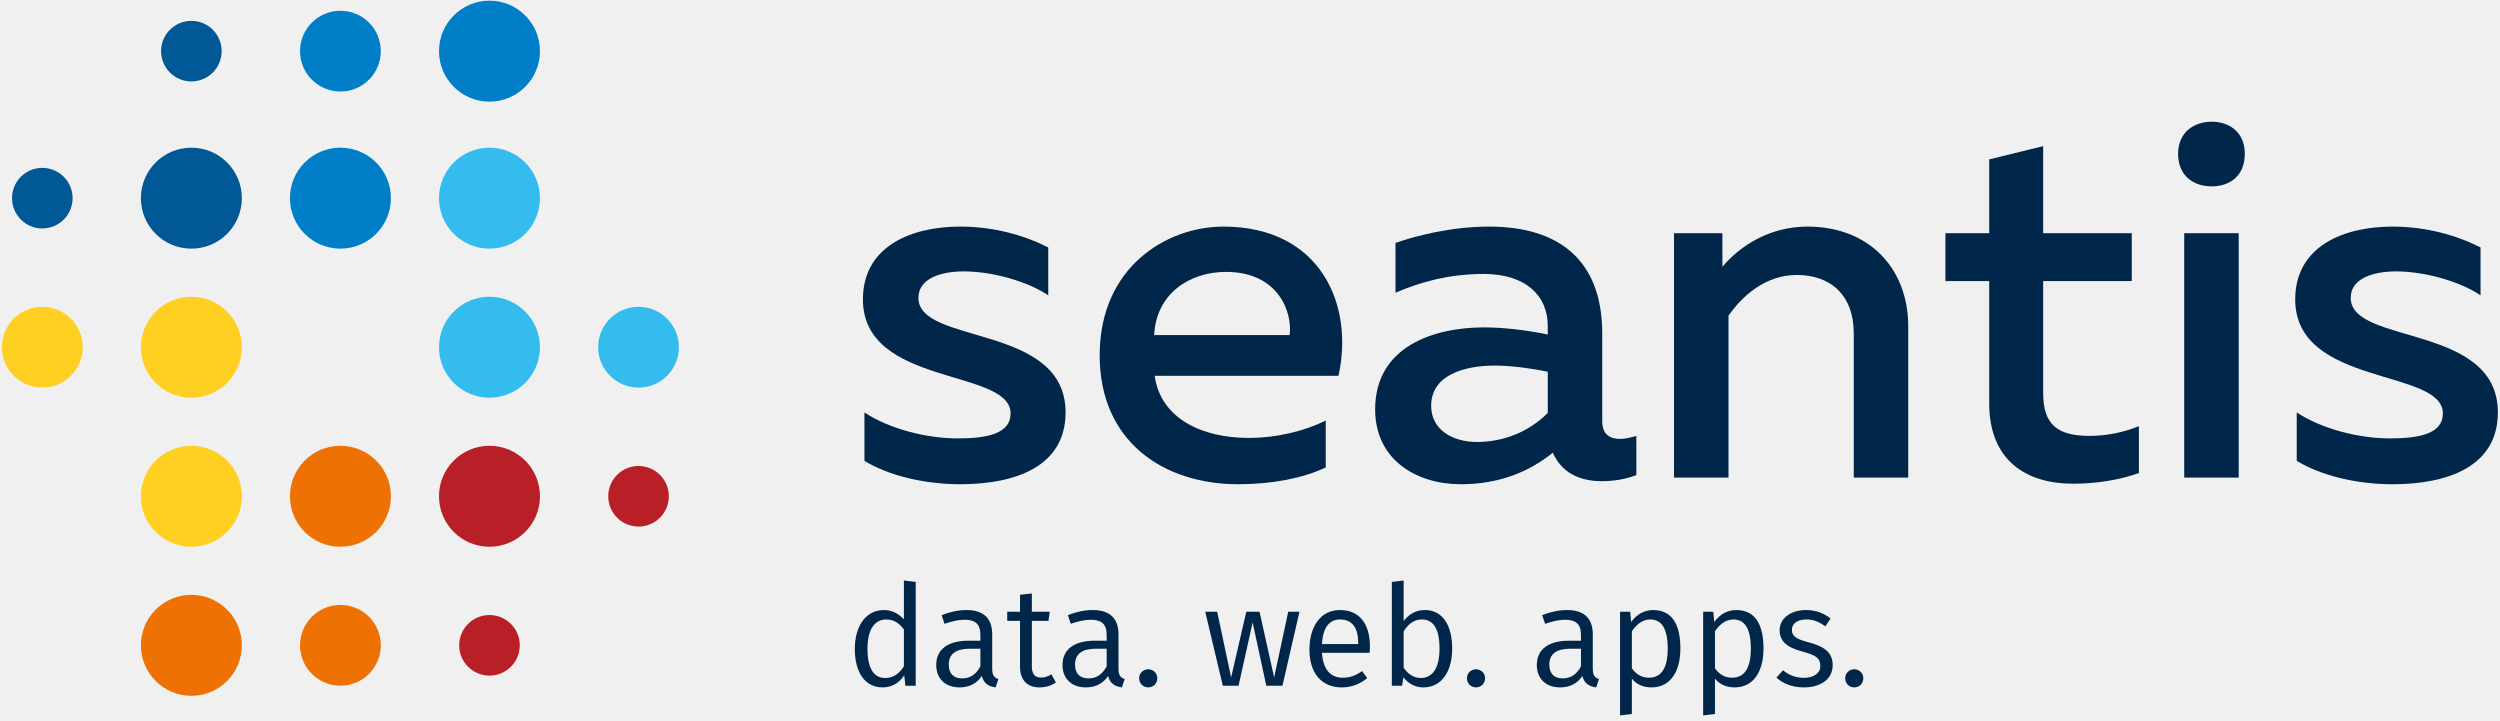
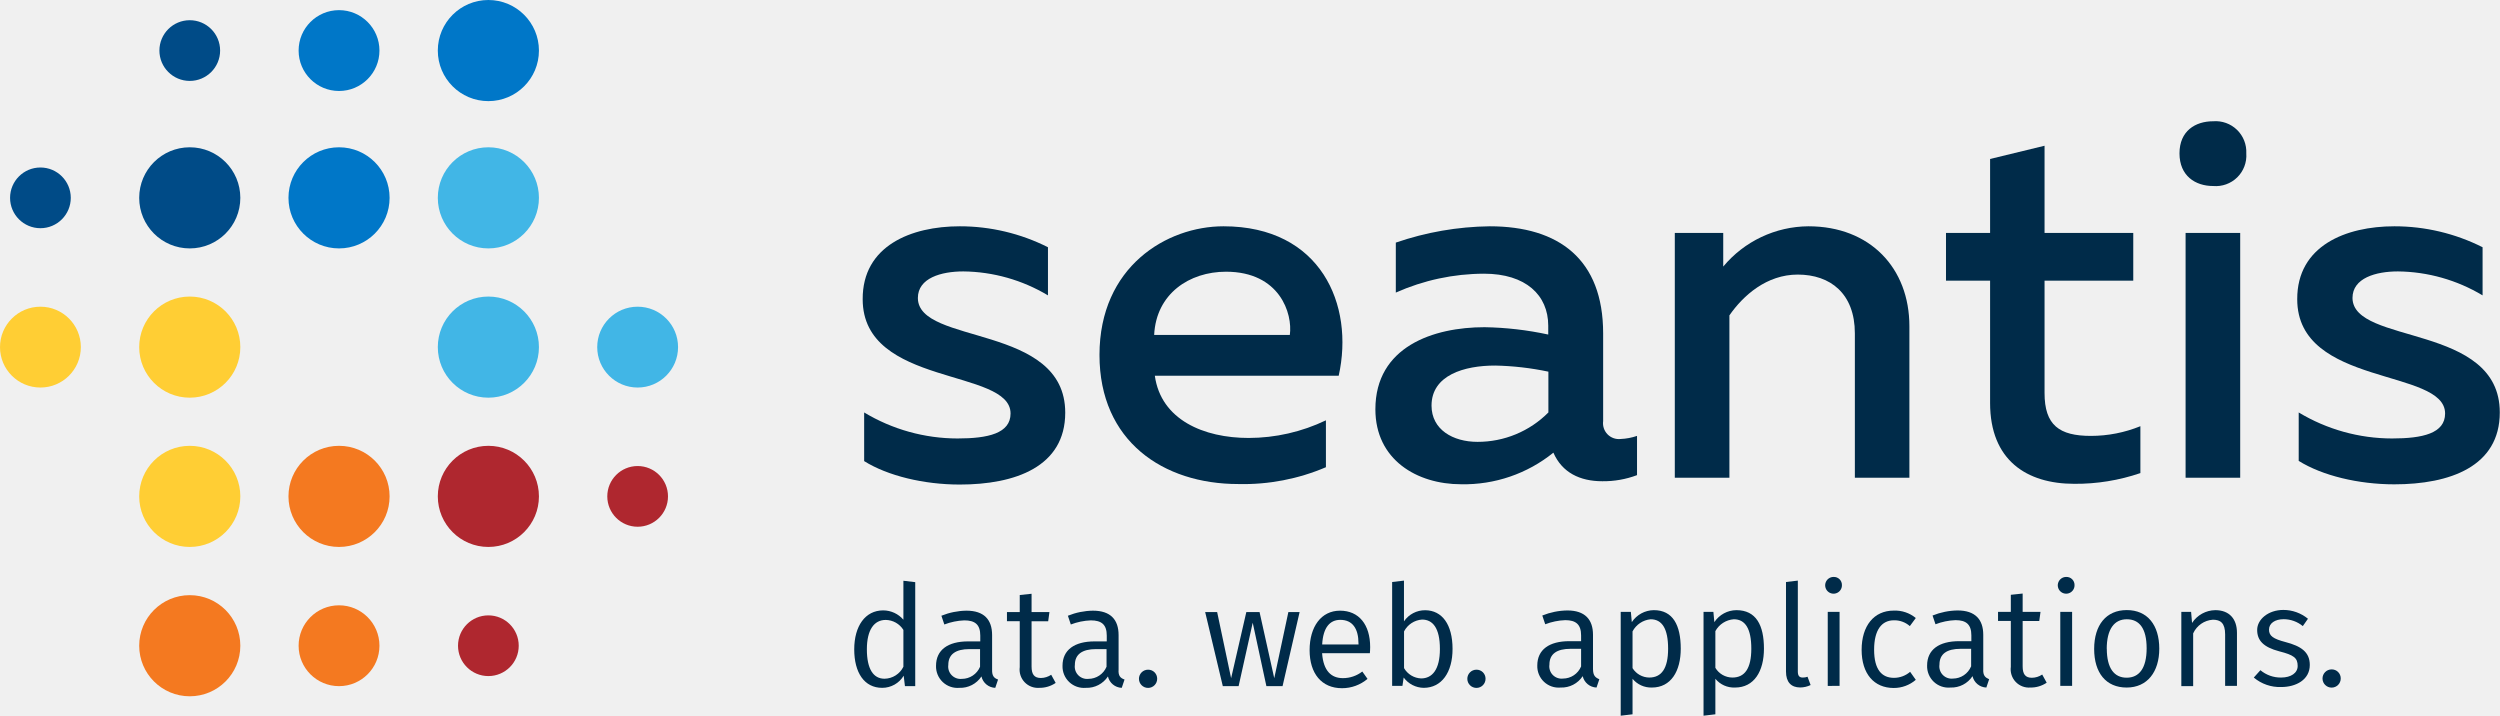
- <svg xmlns="http://www.w3.org/2000/svg" xmlns:xlink="http://www.w3.org/1999/xlink" width="465px" height="134px" viewBox="0 0 465 134" version="1.1">
+ <svg xmlns="http://www.w3.org/2000/svg" id="Ebene_1" data-name="Ebene 1" viewBox="0 0 340.16 97.36">
  <defs>
-     <polygon id="path-1" points="0.667 136.667 467.333 136.667 467.333 0.667 0.667 0.667" />
+     <style>.cls-1{fill:#004b87;}.cls-2{fill:#0077c8;}.cls-3{fill:#41b6e6;}.cls-4{fill:#ffce34;}.cls-5{fill:#f47920;}.cls-6{fill:#af272f;}.cls-7{fill:#002b49;}</style>
  </defs>
-   <g id="Page-1" stroke="none" stroke-width="1" fill="none" fill-rule="evenodd">
-     <g id="logo" transform="translate(-2, -2)">
-       <g id="g10" transform="translate(234, 68.68667) scale(-1, 1) rotate(-180) translate(-234, -68.68667) translate(0, 0.18667)">
-         <g id="g12">
-           <g id="g14-Clipped">
-             <mask id="mask-2" fill="white">
-               <use xlink:href="#path-1" />
-             </mask>
-             <g id="path16" />
-             <g id="g14" mask="url(#mask-2)">
-               <g transform="translate(0.666665, 0.666665)">
-                 <g id="g20" stroke-width="1" fill="none" fill-rule="evenodd" transform="translate(26.31813, 86.9952)">
-                   <path d="M20,10.667 C20,15.853 15.796,20.057 10.609,20.057 C5.423,20.057 1.22,15.853 1.22,10.667 C1.22,5.48 5.423,1.277 10.609,1.277 C15.796,1.277 20,5.48 20,10.667" id="path22" fill="#005896" fill-rule="nonzero" />
-                 </g>
-                 <g id="g24" stroke-width="1" fill="none" fill-rule="evenodd" transform="translate(54.042, 86.9952)">
-                   <path d="M20,10.667 C20,15.853 15.796,20.057 10.609,20.057 C5.423,20.057 1.22,15.853 1.22,10.667 C1.22,5.48 5.423,1.277 10.609,1.277 C15.796,1.277 20,5.48 20,10.667" id="path26" fill="#007FC8" fill-rule="nonzero" />
-                 </g>
-                 <g id="g28" stroke-width="1" fill="none" fill-rule="evenodd" transform="translate(81.766, 86.9952)">
-                   <path d="M20,10.667 C20,15.853 15.796,20.057 10.609,20.057 C5.424,20.057 1.22,15.853 1.22,10.667 C1.22,5.48 5.424,1.277 10.609,1.277 C15.796,1.277 20,5.48 20,10.667" id="path30" fill="#35BCEE" fill-rule="nonzero" />
-                 </g>
-                 <g id="g32" stroke-width="1" fill="none" fill-rule="evenodd" transform="translate(26.31813, 59.27133)">
-                   <path d="M20,10.667 C20,15.853 15.796,20.057 10.609,20.057 C5.423,20.057 1.22,15.853 1.22,10.667 C1.22,5.48 5.423,1.276 10.609,1.276 C15.796,1.276 20,5.48 20,10.667" id="path34" fill="#FFCF21" fill-rule="nonzero" />
-                 </g>
-                 <g id="g36" stroke-width="1" fill="none" fill-rule="evenodd" transform="translate(81.766, 59.27133)">
-                   <path d="M20,10.667 C20,15.853 15.796,20.057 10.609,20.057 C5.424,20.057 1.22,15.853 1.22,10.667 C1.22,5.48 5.424,1.276 10.609,1.276 C15.796,1.276 20,5.48 20,10.667" id="path38" fill="#35BCEE" fill-rule="nonzero" />
-                 </g>
-                 <g id="g40" stroke-width="1" fill="none" fill-rule="evenodd" transform="translate(30.5616, 118.3396)">
-                   <path d="M12,6.667 C12,9.779 9.477,12.301 6.365,12.301 C3.255,12.301 0.732,9.779 0.732,6.667 C0.732,3.556 3.255,1.032 6.365,1.032 C9.477,1.032 12,3.556 12,6.667" id="path42" fill="#005896" fill-rule="nonzero" />
-                 </g>
-                 <g id="g44" stroke-width="1" fill="none" fill-rule="evenodd" transform="translate(56.16373, 117.0063)">
-                   <path d="M16,8 C16,12.149 12.637,15.512 8.488,15.512 C4.339,15.512 0.976,12.149 0.976,8 C0.976,3.852 4.339,0.488 8.488,0.488 C12.637,0.488 16,3.852 16,8" id="path46" fill="#007FC8" fill-rule="nonzero" />
-                 </g>
-                 <g id="g48" stroke-width="1" fill="none" fill-rule="evenodd" transform="translate(81.766, 114.3396)">
-                   <path d="M20,10.667 C20,15.853 15.796,20.057 10.609,20.057 C5.424,20.057 1.22,15.853 1.22,10.667 C1.22,5.48 5.424,1.277 10.609,1.277 C15.796,1.277 20,5.48 20,10.667" id="path50" fill="#007FC8" fill-rule="nonzero" />
-                 </g>
-                 <g id="g52" stroke-width="1" fill="none" fill-rule="evenodd" transform="translate(26.31813, 31.54733)">
-                   <path d="M20,10.667 C20,15.853 15.796,20.057 10.609,20.057 C5.423,20.057 1.22,15.853 1.22,10.667 C1.22,5.48 5.423,1.276 10.609,1.276 C15.796,1.276 20,5.48 20,10.667" id="path54" fill="#FFCF21" fill-rule="nonzero" />
-                 </g>
-                 <g id="g56" stroke-width="1" fill="none" fill-rule="evenodd" transform="translate(54.042, 31.54733)">
-                   <path d="M20,10.667 C20,15.853 15.796,20.057 10.609,20.057 C5.423,20.057 1.22,15.853 1.22,10.667 C1.22,5.48 5.423,1.276 10.609,1.276 C15.796,1.276 20,5.48 20,10.667" id="path58" fill="#EE7203" fill-rule="nonzero" />
-                 </g>
-                 <g id="g60" stroke-width="1" fill="none" fill-rule="evenodd" transform="translate(81.766, 31.54733)">
-                   <path d="M20,10.667 C20,15.853 15.796,20.057 10.609,20.057 C5.424,20.057 1.22,15.853 1.22,10.667 C1.22,5.48 5.424,1.276 10.609,1.276 C15.796,1.276 20,5.48 20,10.667" id="path62" fill="#B81F27" fill-rule="nonzero" />
-                 </g>
-                 <g id="g64" stroke-width="1" fill="none" fill-rule="evenodd" transform="translate(86.7412, 7.823333)">
-                   <path d="M0,6.667 C0,3.555 2.523,1.032 5.635,1.032 C8.747,1.032 11.269,3.555 11.269,6.667 C11.269,9.779 8.747,12.301 5.635,12.301 C2.523,12.301 0,9.779 0,6.667" id="path66" fill="#B81F27" fill-rule="nonzero" />
-                 </g>
-                 <g id="g68" stroke-width="1" fill="none" fill-rule="evenodd" transform="translate(57.13973, 6.49)">
-                   <path d="M0,8 C0,3.852 3.363,0.488 7.512,0.488 C11.661,0.488 15.024,3.852 15.024,8 C15.024,12.148 11.661,15.512 7.512,15.512 C3.363,15.512 0,12.148 0,8" id="path70" fill="#EE7203" fill-rule="nonzero" />
-                 </g>
-                 <g id="g72" stroke-width="1" fill="none" fill-rule="evenodd" transform="translate(27.53747, 3.823333)">
-                   <path d="M0,10.667 C0,5.48 4.204,1.276 9.389,1.276 C14.576,1.276 18.78,5.48 18.78,10.667 C18.78,15.853 14.576,20.057 9.389,20.057 C4.204,20.057 0,15.853 0,10.667" id="path74" fill="#EE7203" fill-rule="nonzero" />
-                 </g>
-                 <g id="g76" stroke-width="1" fill="none" fill-rule="evenodd" transform="translate(113.4327, 35.84813)">
-                   <path d="M6.667,12 C3.556,12 1.032,9.477 1.032,6.365 C1.032,3.253 3.556,0.732 6.667,0.732 C9.779,0.732 12.301,3.253 12.301,6.365 C12.301,9.477 9.779,12 6.667,12" id="path78" fill="#B81F27" fill-rule="nonzero" />
-                 </g>
-                 <g id="g80" stroke-width="1" fill="none" fill-rule="evenodd" transform="translate(112.0993, 61.4504)">
-                   <path d="M8,16 C3.852,16 0.488,12.637 0.488,8.488 C0.488,4.339 3.852,0.976 8,0.976 C12.149,0.976 15.512,4.339 15.512,8.488 C15.512,12.637 12.149,16 8,16" id="path82" fill="#35BCEE" fill-rule="nonzero" />
-                 </g>
-                 <g id="g84" stroke-width="1" fill="none" fill-rule="evenodd" transform="translate(2.5368, 92.02786)">
-                   <path d="M6.667,0 C9.779,0 12.301,2.523 12.301,5.635 C12.301,8.747 9.779,11.268 6.667,11.268 C3.556,11.268 1.032,8.747 1.032,5.635 C1.032,2.523 3.556,0 6.667,0" id="path86" fill="#005896" fill-rule="nonzero" />
-                 </g>
-                 <g id="g88" stroke-width="1" fill="none" fill-rule="evenodd" transform="translate(1.203467, 62.42627)">
-                   <path d="M8,0 C12.149,0 15.512,3.363 15.512,7.512 C15.512,11.661 12.149,15.024 8,15.024 C3.851,15.024 0.488,11.661 0.488,7.512 C0.488,3.363 3.851,0 8,0" id="path90" fill="#FFCF21" fill-rule="nonzero" />
-                 </g>
-                 <g id="g92" stroke-width="1" fill="none" fill-rule="evenodd" transform="translate(160.126, 6.587733)">
-                   <path d="M9.333,4 L9.333,10.855 C8.496,11.98 7.501,12.712 6.063,12.712 C3.917,12.712 2.557,10.908 2.557,7.245 C2.557,3.581 3.761,1.828 5.828,1.828 C7.424,1.828 8.417,2.613 9.333,4 L9.333,4 Z M11.531,0.389 L9.621,0.389 L9.387,2.325 C8.523,0.965 7.136,0.076 5.383,0.076 C2.06,0.076 0.203,2.901 0.203,7.217 C0.203,11.431 2.217,14.465 5.592,14.465 C7.267,14.465 8.444,13.681 9.333,12.739 L9.333,19.96 L11.531,19.697 L11.531,0.389 Z" id="path94" fill="#002749" fill-rule="nonzero" />
-                 </g>
-                 <g id="g96" stroke-width="1" fill="none" fill-rule="evenodd" transform="translate(174.3539, 6.587733)">
-                   <path d="M9.333,4 L9.333,7.271 L7.371,7.271 C4.807,7.271 3.447,6.303 3.447,4.34 C3.447,2.665 4.309,1.751 5.959,1.751 C7.449,1.751 8.548,2.509 9.333,4 M12.683,1.619 L12.159,0.076 C10.825,0.259 9.961,0.807 9.595,2.195 C8.627,0.729 7.161,0.076 5.461,0.076 C2.74,0.076 1.117,1.776 1.117,4.236 C1.117,7.165 3.316,8.761 7.084,8.761 L9.333,8.761 L9.333,9.835 C9.333,11.875 8.365,12.66 6.377,12.66 C5.331,12.66 4.075,12.399 2.661,11.901 L2.112,13.524 C3.76,14.151 5.252,14.465 6.769,14.465 C10.04,14.465 11.531,12.791 11.531,9.939 L11.531,3.555 C11.531,2.273 11.949,1.88 12.683,1.619" id="path98" fill="#002749" fill-rule="nonzero" />
-                 </g>
-                 <g id="g100" stroke-width="1" fill="none" fill-rule="evenodd" transform="translate(188.0303, 6.6632)">
-                   <path d="M6.667,0 C4.391,0 3.029,1.335 3.029,3.847 L3.029,12.375 L0.649,12.375 L0.649,14.076 L3.029,14.076 L3.029,17.243 L5.228,17.476 L5.228,14.076 L8.551,14.076 L8.315,12.375 L5.228,12.375 L5.228,3.951 C5.228,2.512 5.724,1.831 6.955,1.831 C7.609,1.831 8.184,2.015 8.864,2.433 L9.701,0.916 C8.812,0.313 7.817,0 6.667,0" id="path102" fill="#002749" fill-rule="nonzero" />
-                 </g>
-                 <g id="g104" stroke-width="1" fill="none" fill-rule="evenodd" transform="translate(197.8408, 6.587733)">
-                   <path d="M9.333,4 L9.333,7.271 L7.371,7.271 C4.807,7.271 3.447,6.303 3.447,4.34 C3.447,2.665 4.309,1.751 5.959,1.751 C7.449,1.751 8.548,2.509 9.333,4 M12.683,1.619 L12.159,0.076 C10.825,0.259 9.961,0.807 9.595,2.195 C8.627,0.729 7.161,0.076 5.461,0.076 C2.74,0.076 1.117,1.776 1.117,4.236 C1.117,7.165 3.316,8.761 7.084,8.761 L9.333,8.761 L9.333,9.835 C9.333,11.875 8.365,12.66 6.377,12.66 C5.331,12.66 4.075,12.399 2.661,11.901 L2.112,13.524 C3.76,14.151 5.252,14.465 6.769,14.465 C10.04,14.465 11.531,12.791 11.531,9.939 L11.531,3.555 C11.531,2.273 11.949,1.88 12.683,1.619" id="path106" fill="#002749" fill-rule="nonzero" />
-                 </g>
-                 <g id="g108" stroke-width="1" fill="none" fill-rule="evenodd" transform="translate(212.5883, 5.697067)">
-                   <path d="M4,2.667 C4,1.725 3.293,0.967 2.3,0.967 C1.357,0.967 0.625,1.725 0.625,2.667 C0.625,3.583 1.357,4.341 2.3,4.341 C3.293,4.341 4,3.583 4,2.667" id="path110" fill="#002749" fill-rule="nonzero" />
-                 </g>
-                 <g id="g112" stroke-width="1" fill="none" fill-rule="evenodd" transform="translate(224.8611, 6.977066)">
-                   <polygon id="path114" fill="#002749" fill-rule="nonzero" points="12 0 9.463 11.773 6.845 0 3.916 0 0.644 13.761 2.868 13.761 5.459 1.544 8.284 13.761 10.744 13.761 13.465 1.544 16.081 13.761 18.175 13.761 15.008 0" />
-                 </g>
-                 <g id="g116" stroke-width="1" fill="none" fill-rule="evenodd" transform="translate(244.6319, 5.598133)">
-                   <path d="M9.333,9.333 C9.333,12.105 8.235,13.701 5.959,13.701 C4.048,13.701 2.767,12.341 2.584,9.124 L9.333,9.124 L9.333,9.333 Z M11.453,7.501 L2.584,7.501 C2.819,4.179 4.336,2.869 6.429,2.869 C7.816,2.869 8.836,3.263 10.04,4.1 L11.008,2.792 C9.673,1.719 8.156,1.065 6.272,1.065 C2.479,1.065 0.255,3.76 0.255,8.129 C0.255,12.447 2.4,15.455 5.907,15.455 C9.595,15.455 11.505,12.864 11.505,8.704 C11.505,8.235 11.479,7.789 11.453,7.501 L11.453,7.501 Z" id="path118" fill="#002749" fill-rule="nonzero" />
-                 </g>
-                 <g id="g120" stroke-width="1" fill="none" fill-rule="evenodd" transform="translate(259.7504, 5.884533)">
-                   <path d="M9.333,8 C9.333,11.951 8.025,13.416 6.011,13.416 C4.44,13.416 3.395,12.368 2.661,11.217 L2.661,4.441 C3.395,3.316 4.52,2.531 5.827,2.531 C7.92,2.531 9.333,4.18 9.333,8 M11.688,8 C11.688,3.656 9.673,0.779 6.324,0.779 C4.755,0.779 3.551,1.511 2.609,2.637 L2.373,1.092 L0.464,1.092 L0.464,20.401 L2.661,20.663 L2.661,13.101 C3.603,14.384 4.912,15.168 6.612,15.168 C9.725,15.168 11.688,12.579 11.688,8" id="path122" fill="#002749" fill-rule="nonzero" />
-                 </g>
-                 <g id="g124" stroke-width="1" fill="none" fill-rule="evenodd" transform="translate(273.5551, 5.697067)">
-                   <path d="M4,2.667 C4,1.725 3.293,0.967 2.3,0.967 C1.357,0.967 0.625,1.725 0.625,2.667 C0.625,3.583 1.357,4.341 2.3,4.341 C3.293,4.341 4,3.583 4,2.667" id="path126" fill="#002749" fill-rule="nonzero" />
-                 </g>
-                 <g id="g128" stroke-width="1" fill="none" fill-rule="evenodd" transform="translate(286.0603, 6.587733)">
-                   <path d="M9.333,4 L9.333,7.271 L7.371,7.271 C4.807,7.271 3.447,6.303 3.447,4.34 C3.447,2.665 4.309,1.751 5.959,1.751 C7.449,1.751 8.548,2.509 9.333,4 M12.683,1.619 L12.159,0.076 C10.824,0.259 9.961,0.807 9.595,2.195 C8.627,0.729 7.161,0.076 5.461,0.076 C2.74,0.076 1.119,1.776 1.119,4.236 C1.119,7.165 3.315,8.761 7.084,8.761 L9.333,8.761 L9.333,9.835 C9.333,11.875 8.364,12.66 6.376,12.66 C5.331,12.66 4.075,12.399 2.661,11.901 L2.112,13.524 C3.76,14.151 5.251,14.465 6.769,14.465 C10.039,14.465 11.531,12.791 11.531,9.939 L11.531,3.555 C11.531,2.273 11.949,1.88 12.683,1.619" id="path130" fill="#002749" fill-rule="nonzero" />
-                 </g>
-                 <g id="g132" stroke-width="1" fill="none" fill-rule="evenodd" transform="translate(302.1983, 0.5512)">
-                   <path d="M9.333,13.333 C9.333,16.996 8.235,18.749 6.088,18.749 C4.572,18.749 3.42,17.701 2.661,16.551 L2.661,9.671 C3.395,8.572 4.493,7.917 5.827,7.917 C8.104,7.917 9.333,9.644 9.333,13.333 M11.688,13.333 C11.688,9.121 9.857,6.112 6.324,6.112 C4.781,6.112 3.525,6.661 2.661,7.735 L2.661,1.167 L0.464,0.905 L0.464,20.188 L2.348,20.188 L2.531,18.277 C3.525,19.692 4.989,20.501 6.612,20.501 C10.223,20.501 11.688,17.701 11.688,13.333" id="path134" fill="#002749" fill-rule="nonzero" />
-                 </g>
-                 <g id="g136" stroke-width="1" fill="none" fill-rule="evenodd" transform="translate(317.6567, 0.5512)">
-                   <path d="M9.333,13.333 C9.333,16.996 8.235,18.749 6.088,18.749 C4.572,18.749 3.42,17.701 2.661,16.551 L2.661,9.671 C3.395,8.572 4.493,7.917 5.827,7.917 C8.104,7.917 9.333,9.644 9.333,13.333 M11.688,13.333 C11.688,9.121 9.857,6.112 6.324,6.112 C4.781,6.112 3.525,6.661 2.661,7.735 L2.661,1.167 L0.464,0.905 L0.464,20.188 L2.348,20.188 L2.531,18.277 C3.525,19.692 4.989,20.501 6.612,20.501 C10.223,20.501 11.688,17.701 11.688,13.333" id="path138" fill="#002749" fill-rule="nonzero" />
-                 </g>
-                 <g id="g140" stroke-width="1" fill="none" fill-rule="evenodd" transform="translate(331.1527, 6.150267)">
-                   <path d="M10.667,13.333 L9.697,11.868 C8.495,12.757 7.448,13.149 6.14,13.149 C4.519,13.149 3.472,12.391 3.472,11.213 C3.472,10.036 4.256,9.513 6.532,8.912 C9.436,8.152 11.059,7.053 11.059,4.647 C11.059,1.848 8.521,0.513 5.748,0.513 C3.419,0.513 1.797,1.272 0.593,2.317 L1.823,3.704 C2.896,2.815 4.151,2.292 5.695,2.292 C7.527,2.292 8.756,3.155 8.756,4.437 C8.756,5.955 8.049,6.477 5.329,7.211 C2.372,7.996 1.195,9.225 1.195,11.188 C1.195,13.333 3.261,14.903 6.061,14.903 C7.945,14.903 9.359,14.327 10.667,13.333" id="path142" fill="#002749" fill-rule="nonzero" />
-                 </g>
-                 <g id="g144" stroke-width="1" fill="none" fill-rule="evenodd" transform="translate(343.9105, 5.697067)">
-                   <path d="M4,2.667 C4,1.725 3.293,0.967 2.3,0.967 C1.357,0.967 0.625,1.725 0.625,2.667 C0.625,3.583 1.357,4.341 2.3,4.341 C3.293,4.341 4,3.583 4,2.667" id="path146" fill="#002749" fill-rule="nonzero" />
-                 </g>
-                 <g id="g148" stroke-width="1" fill="none" fill-rule="evenodd" transform="translate(161.2575, 44.3748)">
-                   <path d="M18.667,48 C24.917,48 30.6,46.391 35.051,44.117 L35.051,35.215 C31.263,37.772 24.728,39.665 19.331,39.665 C15.257,39.665 10.901,38.435 10.901,34.741 C10.901,25.933 38.271,30.007 38.271,13.432 C38.271,3.392 28.989,0.077 18.667,0.077 C12.037,0.077 5.313,1.688 0.861,4.435 L0.861,13.432 C5.597,10.307 12.511,8.603 18.193,8.603 C23.876,8.603 28.043,9.549 28.043,13.243 C28.043,21.671 0.579,18.167 0.579,34.457 C0.579,44.401 9.669,48 18.667,48" id="path150" fill="#002749" fill-rule="nonzero" />
-                 </g>
-                 <g id="g152" stroke-width="1" fill="none" fill-rule="evenodd" transform="translate(205.3604, 43.9464)">
-                   <path d="M24,40 C17.181,40 11.025,35.927 10.647,28.256 L35.837,28.256 C36.407,32.233 33.944,40 24,40 M23.527,48.428 C41.615,48.428 47.867,33.844 44.931,20.679 L10.741,20.679 C11.877,12.535 19.833,9.124 28.167,9.124 C33.66,9.124 38.679,10.451 42.561,12.344 L42.561,3.632 C38.395,1.643 32.617,0.505 26.273,0.505 C12.351,0.505 0.512,8.461 0.512,24.468 C0.512,40.947 13.013,48.428 23.527,48.428" id="path154" fill="#002749" fill-rule="nonzero" />
-                 </g>
-                 <g id="g156" stroke-width="1" fill="none" fill-rule="evenodd" transform="translate(256.8611, 44.3716)">
-                   <path d="M10.667,14.667 C10.667,10.215 14.643,7.941 19.191,7.941 C24.02,7.941 28.755,9.741 32.355,13.34 L32.355,21.012 C29.607,21.58 25.724,22.149 22.504,22.149 C16.728,22.149 10.667,20.349 10.667,14.667 M45.803,8.511 C46.844,8.511 47.885,8.795 48.833,9.079 L48.833,1.787 C46.939,1.028 44.665,0.649 42.393,0.649 C38.225,0.649 34.912,2.259 33.301,5.953 C28.851,2.355 23.261,0.081 16.159,0.081 C7.919,0.081 0.249,4.628 0.249,14.003 C0.249,25.653 11.044,29.252 20.516,29.252 C24.399,29.252 28.755,28.683 32.355,27.925 L32.355,29.536 C32.355,35.219 28.187,39.196 20.42,39.196 C13.696,39.196 8.109,37.492 4.036,35.692 L4.036,44.973 C7.636,46.204 14.171,48.003 21.463,48.003 C34.343,48.003 42.487,41.847 42.487,28.115 L42.487,11.825 C42.487,9.268 44.003,8.511 45.803,8.511" id="path158" fill="#002749" fill-rule="nonzero" />
-                 </g>
-                 <g id="g160" stroke-width="1" fill="none" fill-rule="evenodd" transform="translate(312.1813, 44.3748)">
-                   <path d="M25.333,48 C36.793,48 44.084,40.235 44.084,29.437 L44.084,1.309 L33.952,1.309 L33.952,28.112 C33.952,35.499 29.405,39.003 23.344,39.003 C17.568,39.003 13.211,35.12 10.653,31.427 L10.653,1.309 L0.52,1.309 L0.52,46.769 L9.517,46.769 L9.517,40.519 C12.832,44.496 18.419,48 25.333,48" id="path162" fill="#002749" fill-rule="nonzero" />
-                 </g>
-                 <g id="g164" stroke-width="1" fill="none" fill-rule="evenodd" transform="translate(362.6969, 43.3384)">
-                   <path d="M18.667,64 L18.667,47.805 L35.145,47.805 L35.145,38.903 L18.667,38.903 L18.667,18.067 C18.667,12.101 21.415,10.111 27.285,10.111 C30.6,10.111 33.632,10.775 36.472,11.911 L36.472,3.199 C33.063,1.967 28.705,1.209 24.255,1.209 C15.448,1.209 8.629,5.565 8.629,16.172 L8.629,38.903 L0.483,38.903 L0.483,47.805 L8.629,47.805 L8.629,61.537 L18.667,64 Z" id="path166" fill="#002749" fill-rule="nonzero" />
-                 </g>
-                 <path d="M407.597,91.144 L417.732,91.144 L417.732,45.684 L407.597,45.684 L407.597,91.144 Z M412.711,99.856 C409.396,99.856 406.461,101.751 406.461,105.917 C406.461,109.896 409.396,111.884 412.711,111.884 C416.027,111.884 418.868,109.896 418.868,105.917 C418.868,101.751 416.027,99.856 412.711,99.856 L412.711,99.856 Z" id="path168" fill="#002749" fill-rule="nonzero" />
-                 <g id="g170" stroke-width="1" fill="none" fill-rule="evenodd" transform="translate(427.6644, 44.3748)">
-                   <path d="M18.667,48 C24.917,48 30.6,46.391 35.051,44.117 L35.051,35.215 C31.263,37.772 24.728,39.665 19.329,39.665 C15.257,39.665 10.901,38.435 10.901,34.741 C10.901,25.933 38.271,30.007 38.271,13.432 C38.271,3.392 28.989,0.077 18.667,0.077 C12.037,0.077 5.313,1.688 0.861,4.435 L0.861,13.432 C5.597,10.307 12.512,8.603 18.195,8.603 C23.876,8.603 28.043,9.549 28.043,13.243 C28.043,21.671 0.579,18.167 0.579,34.457 C0.579,44.401 9.671,48 18.667,48" id="path172" fill="#002749" fill-rule="nonzero" />
-                 </g>
-               </g>
-             </g>
-           </g>
-         </g>
-       </g>
-     </g>
-   </g>
+   <circle class="cls-1" cx="25.82" cy="26.92" r="6.88" />
+   <circle class="cls-2" cx="46.13" cy="26.92" r="6.88" />
+   <circle class="cls-3" cx="66.45" cy="26.92" r="6.88" />
+   <circle class="cls-4" cx="25.82" cy="47.23" r="6.88" />
+   <circle class="cls-3" cx="66.45" cy="47.23" r="6.88" />
+   <circle class="cls-1" cx="25.82" cy="6.88" r="4.13" />
+   <circle class="cls-2" cx="46.13" cy="6.88" r="5.5" />
+   <circle class="cls-2" cx="66.45" cy="6.88" r="6.88" />
+   <circle class="cls-4" cx="25.82" cy="67.54" r="6.88" />
+   <circle class="cls-5" cx="46.13" cy="67.54" r="6.88" />
+   <circle class="cls-6" cx="66.45" cy="67.54" r="6.88" />
+   <circle class="cls-6" cx="66.45" cy="87.86" r="4.13" />
+   <circle class="cls-5" cx="46.13" cy="87.86" r="5.5" />
+   <circle class="cls-5" cx="25.82" cy="87.86" r="6.88" />
+   <circle class="cls-6" cx="86.76" cy="67.54" r="4.13" />
+   <circle class="cls-3" cx="86.76" cy="47.23" r="5.5" />
+   <circle class="cls-1" cx="5.5" cy="26.92" r="4.13" />
+   <circle class="cls-4" cx="5.5" cy="47.23" r="5.5" />
+   <path class="cls-7" d="M130.46,30.6a26.64,26.64,0,0,1,12,2.85V40a22.85,22.85,0,0,0-11.52-3.26c-3,0-6.18.9-6.18,3.61,0,6.45,20.05,3.47,20.05,15.61,0,7.36-6.8,9.78-14.36,9.78-4.86,0-9.78-1.18-13-3.19V55.93a24.67,24.67,0,0,0,12.7,3.54c4.16,0,7.22-.69,7.22-3.4,0-6.18-20.12-3.61-20.12-15.54C117.21,33.24,123.87,30.6,130.46,30.6Z" transform="translate(0.13 0.19)" />
+   <path class="cls-7" d="M166.34,30.6c13.25,0,17.83,10.69,15.68,20.33H157c.83,6,6.66,8.47,12.77,8.47A24.39,24.39,0,0,0,180.28,57v6.38a28.56,28.56,0,0,1-11.94,2.29c-10.2,0-18.87-5.83-18.87-17.56C149.47,36.08,158.63,30.6,166.34,30.6Zm.35,6.18c-5,0-9.51,3-9.78,8.6h18.46C175.77,42.47,174,36.78,166.68,36.78Z" transform="translate(0.13 0.19)" />
+   <path class="cls-7" d="M220.39,59.54a7.87,7.87,0,0,0,2.22-.42v5.34a13,13,0,0,1-4.72.83c-3.05,0-5.48-1.18-6.66-3.89a19.34,19.34,0,0,1-12.56,4.3c-6,0-11.66-3.33-11.66-10.2,0-8.54,7.91-11.17,14.85-11.17a44.27,44.27,0,0,1,8.67,1V44.13c0-4.16-3.05-7.08-8.74-7.08a29.66,29.66,0,0,0-12,2.57v-6.8a40.8,40.8,0,0,1,12.77-2.22C212,30.6,218,35.11,218,45.17V57.11A2.16,2.16,0,0,0,220.39,59.54ZM194.65,55c0,3.26,2.91,4.93,6.25,4.93a13.54,13.54,0,0,0,9.65-4V50.38a38.88,38.88,0,0,0-7.22-.83C199.09,49.54,194.65,50.86,194.65,55Z" transform="translate(0.13 0.19)" />
+   <path class="cls-7" d="M245.93,30.6c8.4,0,13.74,5.69,13.74,13.6V64.81h-7.42V45.17c0-5.41-3.33-8-7.77-8-4.23,0-7.42,2.84-9.3,5.55V64.81h-7.43V31.5h6.59v4.58A15.21,15.21,0,0,1,245.93,30.6Z" transform="translate(0.13 0.19)" />
+   <path class="cls-7" d="M278.06,19.64V31.5h12.07V38H278.06V53.29c0,4.37,2,5.83,6.31,5.83a17.9,17.9,0,0,0,6.73-1.32v6.38a27.18,27.18,0,0,1-9,1.46c-6.45,0-11.45-3.19-11.45-11V38h-6V31.5h6V21.44Z" transform="translate(0.13 0.19)" />
+   <path class="cls-7" d="M301,25.12c-2.43,0-4.58-1.39-4.58-4.44s2.15-4.37,4.58-4.37a4.18,4.18,0,0,1,4.51,4.37A4.16,4.16,0,0,1,301,25.12Zm-3.75,39.69V31.5h7.43V64.81Z" transform="translate(0.13 0.19)" />
+   <path class="cls-7" d="M325.66,30.6a26.64,26.64,0,0,1,12,2.85V40a22.85,22.85,0,0,0-11.52-3.26c-3,0-6.18.9-6.18,3.61C320,46.77,340,43.78,340,55.93c0,7.36-6.8,9.78-14.36,9.78-4.86,0-9.78-1.18-13-3.19V55.93a24.67,24.67,0,0,0,12.7,3.54c4.16,0,7.22-.69,7.22-3.4,0-6.18-20.12-3.61-20.12-15.54C312.41,33.24,319.07,30.6,325.66,30.6Z" transform="translate(0.13 0.19)" />
+   <path class="cls-7" d="M124.4,93.17H123l-.17-1.42a3.4,3.4,0,0,1-2.93,1.65c-2.43,0-3.8-2.07-3.8-5.23s1.48-5.31,3.95-5.31a3.65,3.65,0,0,1,2.74,1.27V78.83l1.61.19Zm-1.61-2.65v-5a2.88,2.88,0,0,0-2.4-1.36c-1.57,0-2.57,1.32-2.57,4s.88,4,2.4,4A2.91,2.91,0,0,0,122.79,90.53Z" transform="translate(0.13 0.19)" />
+   <path class="cls-7" d="M135.67,92.27l-.38,1.13a2,2,0,0,1-1.88-1.55,3.44,3.44,0,0,1-3,1.55,2.92,2.92,0,0,1-3.18-3c0-2.15,1.61-3.32,4.37-3.32h1.65v-.79c0-1.5-.71-2.07-2.17-2.07a8.47,8.47,0,0,0-2.72.56l-.4-1.19a9.43,9.43,0,0,1,3.41-.69c2.4,0,3.49,1.23,3.49,3.32v4.68C134.83,91.79,135.13,92.08,135.67,92.27Zm-2.45-1.74v-2.4h-1.44c-1.88,0-2.88.71-2.88,2.15a1.68,1.68,0,0,0,1.84,1.9A2.68,2.68,0,0,0,133.22,90.53Z" transform="translate(0.13 0.19)" />
+   <path class="cls-7" d="M141.28,93.4a2.49,2.49,0,0,1-2.66-2.82V84.33h-1.74V83.09h1.74V80.77l1.61-.17v2.49h2.43l-.17,1.25h-2.26v6.17c0,1.05.36,1.55,1.27,1.55a2.55,2.55,0,0,0,1.4-.44l.61,1.11A3.86,3.86,0,0,1,141.28,93.4Z" transform="translate(0.13 0.19)" />
+   <path class="cls-7" d="M152.88,92.27l-.38,1.13a2,2,0,0,1-1.88-1.55,3.44,3.44,0,0,1-3,1.55,2.92,2.92,0,0,1-3.18-3c0-2.15,1.61-3.32,4.37-3.32h1.65v-.79c0-1.5-.71-2.07-2.17-2.07a8.47,8.47,0,0,0-2.72.56l-.4-1.19a9.43,9.43,0,0,1,3.41-.69c2.4,0,3.49,1.23,3.49,3.32v4.68C152,91.79,152.34,92.08,152.88,92.27Zm-2.45-1.74v-2.4H149c-1.88,0-2.88.71-2.88,2.15a1.68,1.68,0,0,0,1.84,1.9A2.68,2.68,0,0,0,150.43,90.53Z" transform="translate(0.13 0.19)" />
+   <path class="cls-7" d="M157.32,92.16a1.24,1.24,0,1,1-1.25-1.23A1.22,1.22,0,0,1,157.32,92.16Z" transform="translate(0.13 0.19)" />
+   <path class="cls-7" d="M172.18,93.17l-1.86-8.63-1.92,8.63h-2.15l-2.4-10.08h1.63l1.9,9,2.07-9h1.8l2,9,1.92-9h1.53l-2.32,10.08Z" transform="translate(0.13 0.19)" />
+   <path class="cls-7" d="M186.26,88.69h-6.5c.17,2.43,1.28,3.39,2.82,3.39a4.29,4.29,0,0,0,2.65-.9l.71,1a5.35,5.35,0,0,1-3.47,1.27c-2.78,0-4.41-2-4.41-5.18s1.57-5.37,4.14-5.37,4.1,1.9,4.1,4.95C186.3,88.15,186.28,88.48,186.26,88.69Zm-1.55-1.34c0-2-.81-3.2-2.47-3.2-1.4,0-2.34,1-2.47,3.35h4.95Z" transform="translate(0.13 0.19)" />
+   <path class="cls-7" d="M197.51,88.11c0,3.18-1.48,5.29-3.93,5.29A3.45,3.45,0,0,1,190.86,92l-.17,1.13h-1.4V79l1.61-.19v5.54a3.47,3.47,0,0,1,2.89-1.51C196.08,82.86,197.51,84.76,197.51,88.11Zm-1.72,0c0-2.89-1-4-2.43-4a3,3,0,0,0-2.45,1.61v5a2.82,2.82,0,0,0,2.32,1.4C194.75,92.12,195.79,90.91,195.79,88.11Z" transform="translate(0.13 0.19)" />
+   <path class="cls-7" d="M202,92.16a1.24,1.24,0,1,1-1.25-1.23A1.22,1.22,0,0,1,202,92.16Z" transform="translate(0.13 0.19)" />
+   <path class="cls-7" d="M217.48,92.23l-.38,1.13a2,2,0,0,1-1.88-1.55,3.44,3.44,0,0,1-3,1.55,2.91,2.91,0,0,1-3.18-3c0-2.15,1.61-3.31,4.37-3.31H215v-.79c0-1.49-.71-2.07-2.16-2.07a8.46,8.46,0,0,0-2.72.56l-.4-1.19a9.41,9.41,0,0,1,3.41-.69c2.39,0,3.49,1.23,3.49,3.31v4.67C216.63,91.75,216.94,92,217.48,92.23ZM215,90.49V88.09h-1.44c-1.88,0-2.87.71-2.87,2.15a1.67,1.67,0,0,0,1.84,1.9A2.68,2.68,0,0,0,215,90.49Z" transform="translate(0.13 0.19)" />
+   <path class="cls-7" d="M228.56,88.07c0,3.08-1.34,5.29-3.93,5.29A3.29,3.29,0,0,1,222,92.17V97l-1.61.19V83.06h1.38l.13,1.4a3.63,3.63,0,0,1,3-1.63C227.49,82.83,228.56,84.87,228.56,88.07Zm-1.72,0c0-2.68-.8-4-2.38-4A3.12,3.12,0,0,0,222,85.72v5A2.72,2.72,0,0,0,224.27,92C225.94,92,226.84,90.77,226.84,88.07Z" transform="translate(0.13 0.19)" />
+   <path class="cls-7" d="M239.88,88.07c0,3.08-1.34,5.29-3.93,5.29a3.29,3.29,0,0,1-2.68-1.19V97l-1.61.19V83.06H233l.13,1.4a3.63,3.63,0,0,1,3-1.63C238.81,82.83,239.88,84.87,239.88,88.07Zm-1.72,0c0-2.68-.8-4-2.38-4a3.12,3.12,0,0,0-2.51,1.61v5A2.72,2.72,0,0,0,235.59,92C237.26,92,238.16,90.77,238.16,88.07Z" transform="translate(0.13 0.19)" />
+   <path class="cls-7" d="M245.16,92a1.72,1.72,0,0,0,.65-.11l.42,1.13a3.28,3.28,0,0,1-1.42.33c-1.23,0-1.93-.73-1.93-2.16V79l1.61-.19V91.18C244.49,91.73,244.67,92,245.16,92Z" transform="translate(0.13 0.19)" />
+   <path class="cls-7" d="M250.49,79.42a1.14,1.14,0,1,1-1.15-1.11A1.09,1.09,0,0,1,250.49,79.42Zm-1.93,13.72V83.06h1.61V93.13Z" transform="translate(0.13 0.19)" />
+   <path class="cls-7" d="M260.54,83.9,259.73,85a3.17,3.17,0,0,0-2.16-.79c-1.65,0-2.7,1.28-2.7,4s1.05,3.83,2.7,3.83a3.36,3.36,0,0,0,2.2-.82l.77,1.09a4.58,4.58,0,0,1-3,1.11c-2.68,0-4.37-1.93-4.37-5.19s1.67-5.34,4.37-5.34A4.42,4.42,0,0,1,260.54,83.9Z" transform="translate(0.13 0.19)" />
+   <path class="cls-7" d="M270.52,92.23l-.38,1.13a2,2,0,0,1-1.88-1.55,3.44,3.44,0,0,1-3,1.55,2.91,2.91,0,0,1-3.18-3c0-2.15,1.61-3.31,4.37-3.31h1.65v-.79c0-1.49-.71-2.07-2.16-2.07a8.46,8.46,0,0,0-2.72.56l-.4-1.19a9.41,9.41,0,0,1,3.41-.69c2.39,0,3.49,1.23,3.49,3.31v4.67C269.67,91.75,270,92,270.52,92.23Zm-2.45-1.74V88.09h-1.44c-1.88,0-2.87.71-2.87,2.15a1.67,1.67,0,0,0,1.84,1.9A2.68,2.68,0,0,0,268.06,90.49Z" transform="translate(0.13 0.19)" />
+   <path class="cls-7" d="M276.13,93.36a2.49,2.49,0,0,1-2.66-2.82V84.3h-1.74V83.06h1.74V80.74l1.61-.17v2.49h2.43l-.17,1.25h-2.26v6.17c0,1.05.36,1.55,1.26,1.55a2.54,2.54,0,0,0,1.4-.44l.61,1.11A3.85,3.85,0,0,1,276.13,93.36Z" transform="translate(0.13 0.19)" />
+   <path class="cls-7" d="M282.14,79.42A1.14,1.14,0,1,1,281,78.31,1.09,1.09,0,0,1,282.14,79.42ZM280.2,93.13V83.06h1.61V93.13Z" transform="translate(0.13 0.19)" />
+   <path class="cls-7" d="M293.67,88.07c0,3.16-1.63,5.29-4.44,5.29s-4.42-2-4.42-5.25,1.63-5.29,4.44-5.29S293.67,84.86,293.67,88.07Zm-7.14,0c0,2.66,1,3.95,2.7,3.95s2.72-1.28,2.72-4-1-3.95-2.7-3.95S286.52,85.41,286.52,88.11Z" transform="translate(0.13 0.19)" />
+   <path class="cls-7" d="M304.24,85.91v7.22h-1.61v-7c0-1.55-.63-2-1.67-2a3.18,3.18,0,0,0-2.68,1.86v7.18h-1.61V83.06H298l.13,1.51a3.84,3.84,0,0,1,3.16-1.74C303.18,82.83,304.24,84,304.24,85.91Z" transform="translate(0.13 0.19)" />
+   <path class="cls-7" d="M313.9,84,313.2,85a4.11,4.11,0,0,0-2.6-.94c-1.19,0-2,.56-2,1.42s.57,1.25,2.24,1.69c2.13.56,3.31,1.36,3.31,3.12,0,2-1.86,3-3.89,3A5.49,5.49,0,0,1,306.53,92l.9-1a4.29,4.29,0,0,0,2.83,1c1.34,0,2.24-.63,2.24-1.57,0-1.11-.52-1.49-2.51-2-2.16-.57-3-1.48-3-2.91s1.51-2.72,3.56-2.72A5.27,5.27,0,0,1,313.9,84Z" transform="translate(0.13 0.19)" />
+   <path class="cls-7" d="M318.36,92.12a1.24,1.24,0,1,1-1.25-1.23A1.22,1.22,0,0,1,318.36,92.12Z" transform="translate(0.13 0.19)" />
</svg>
